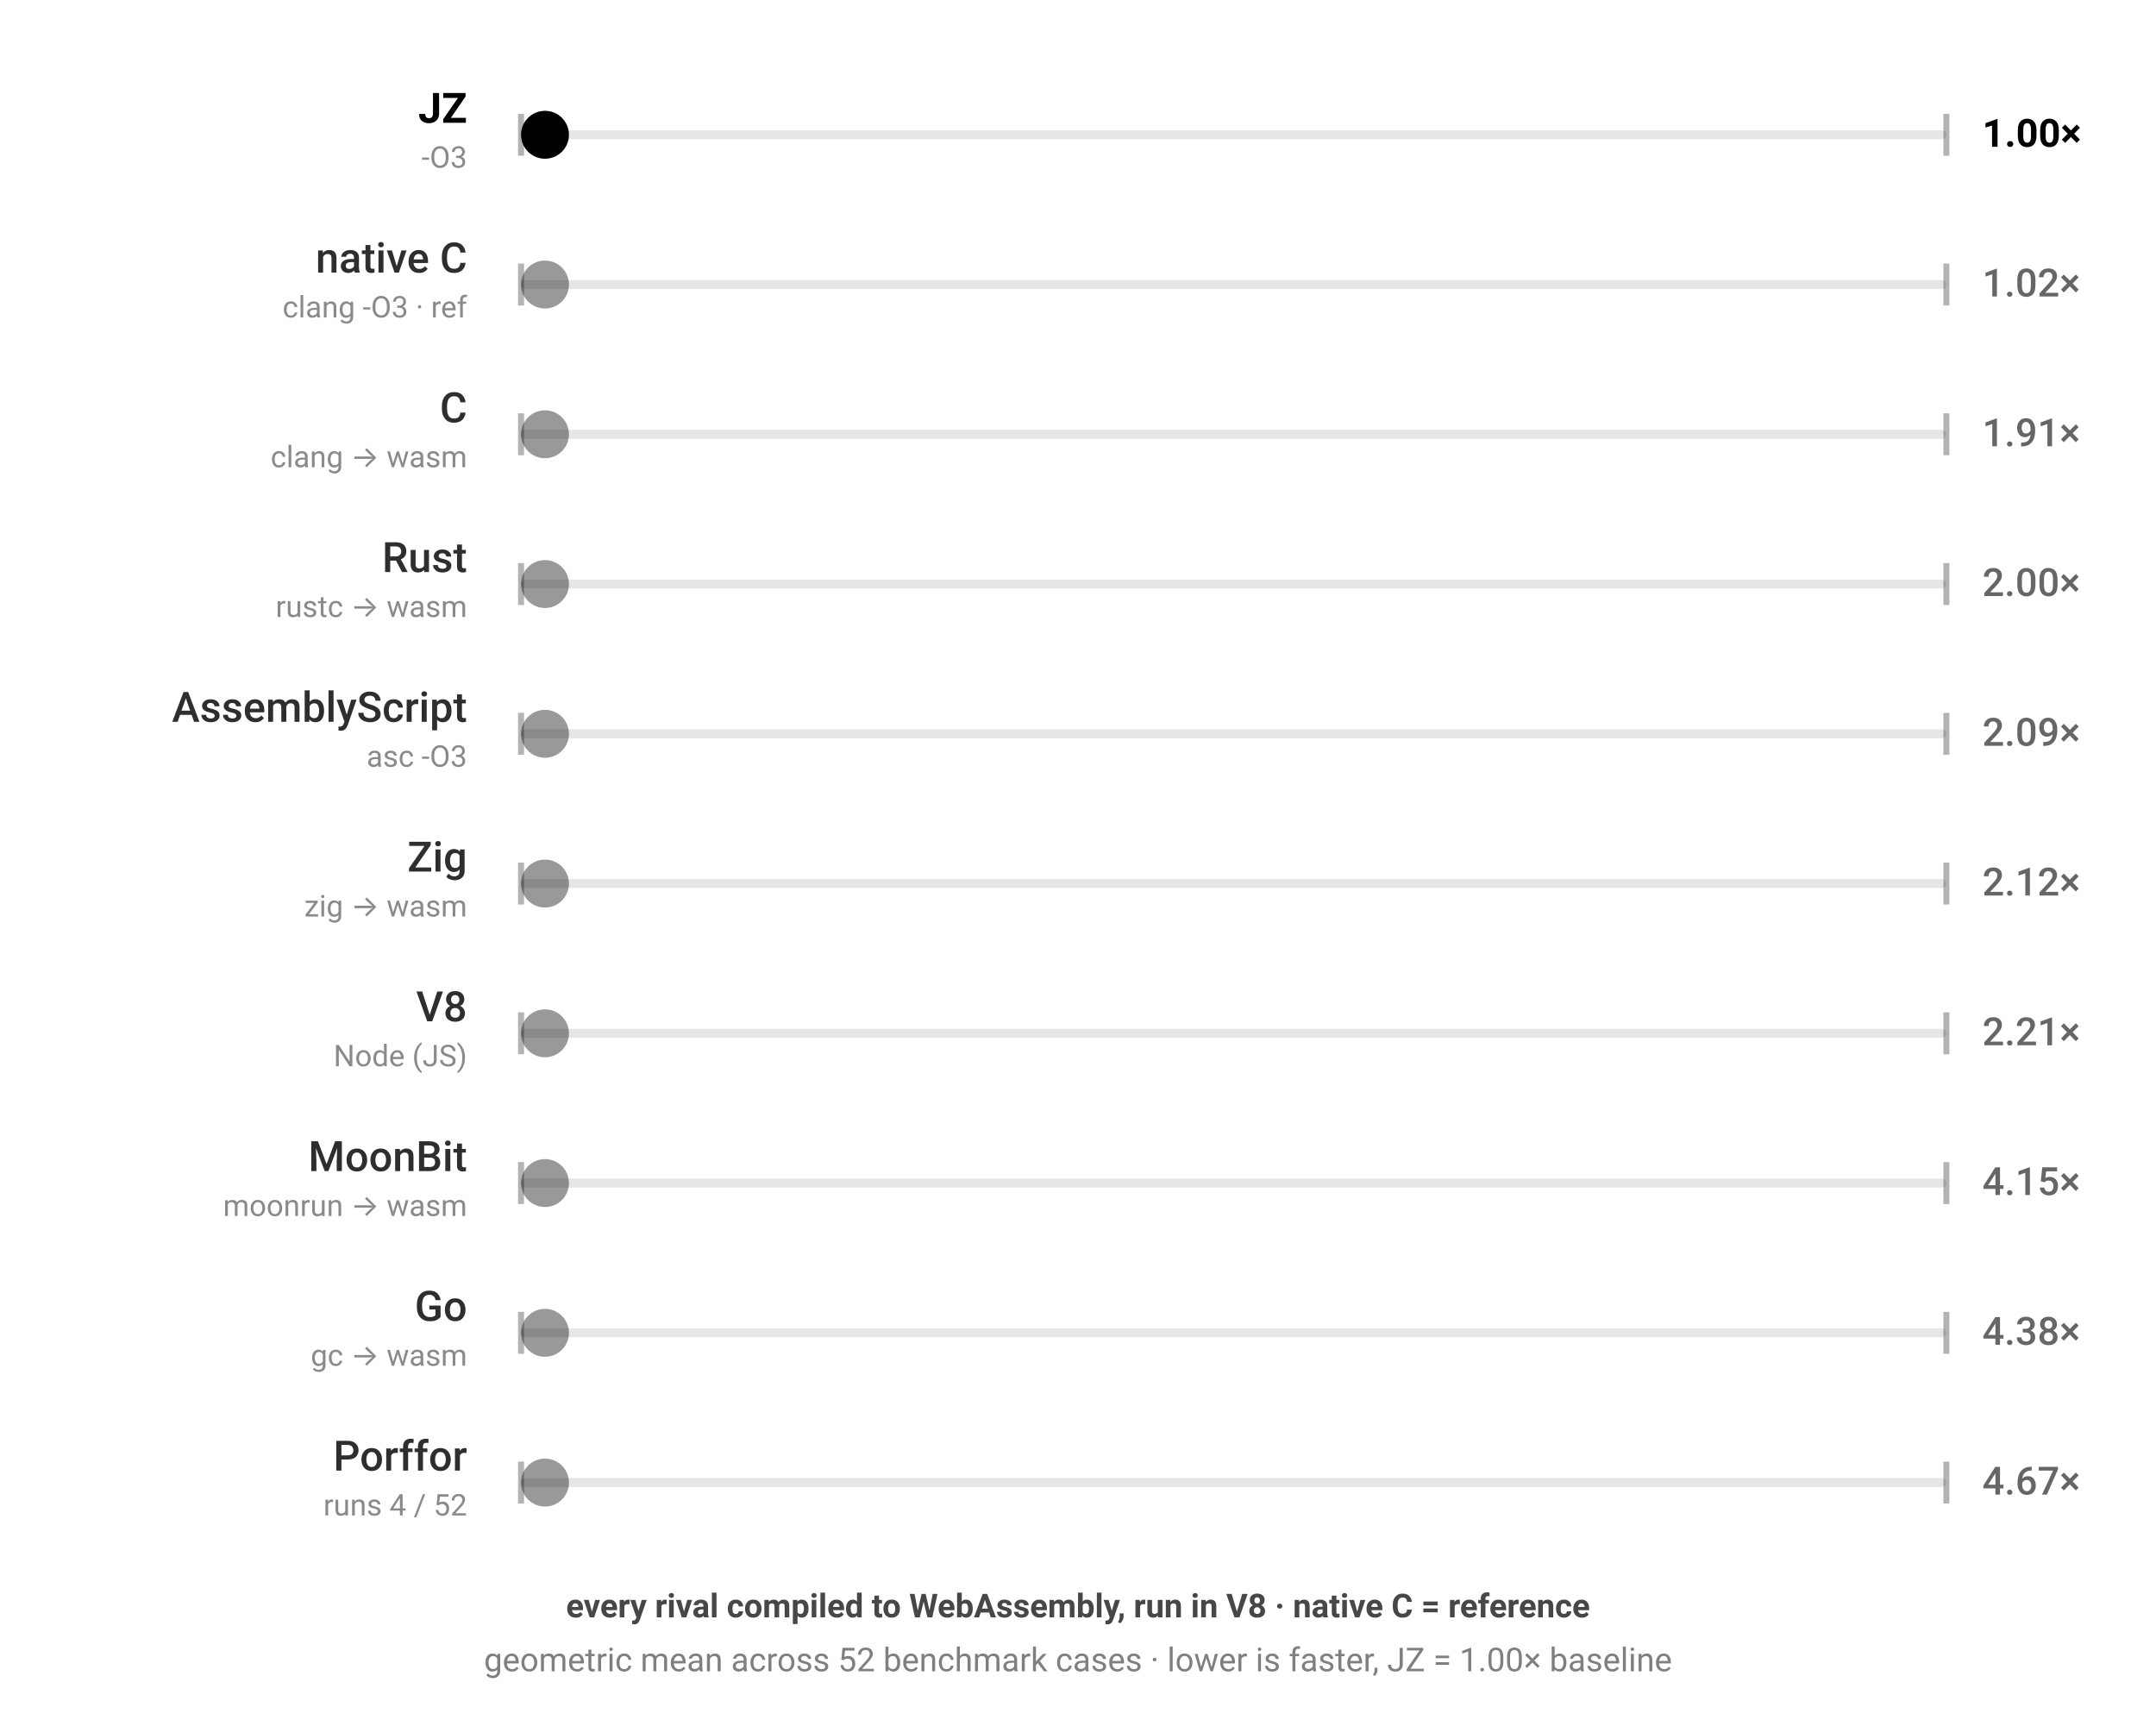
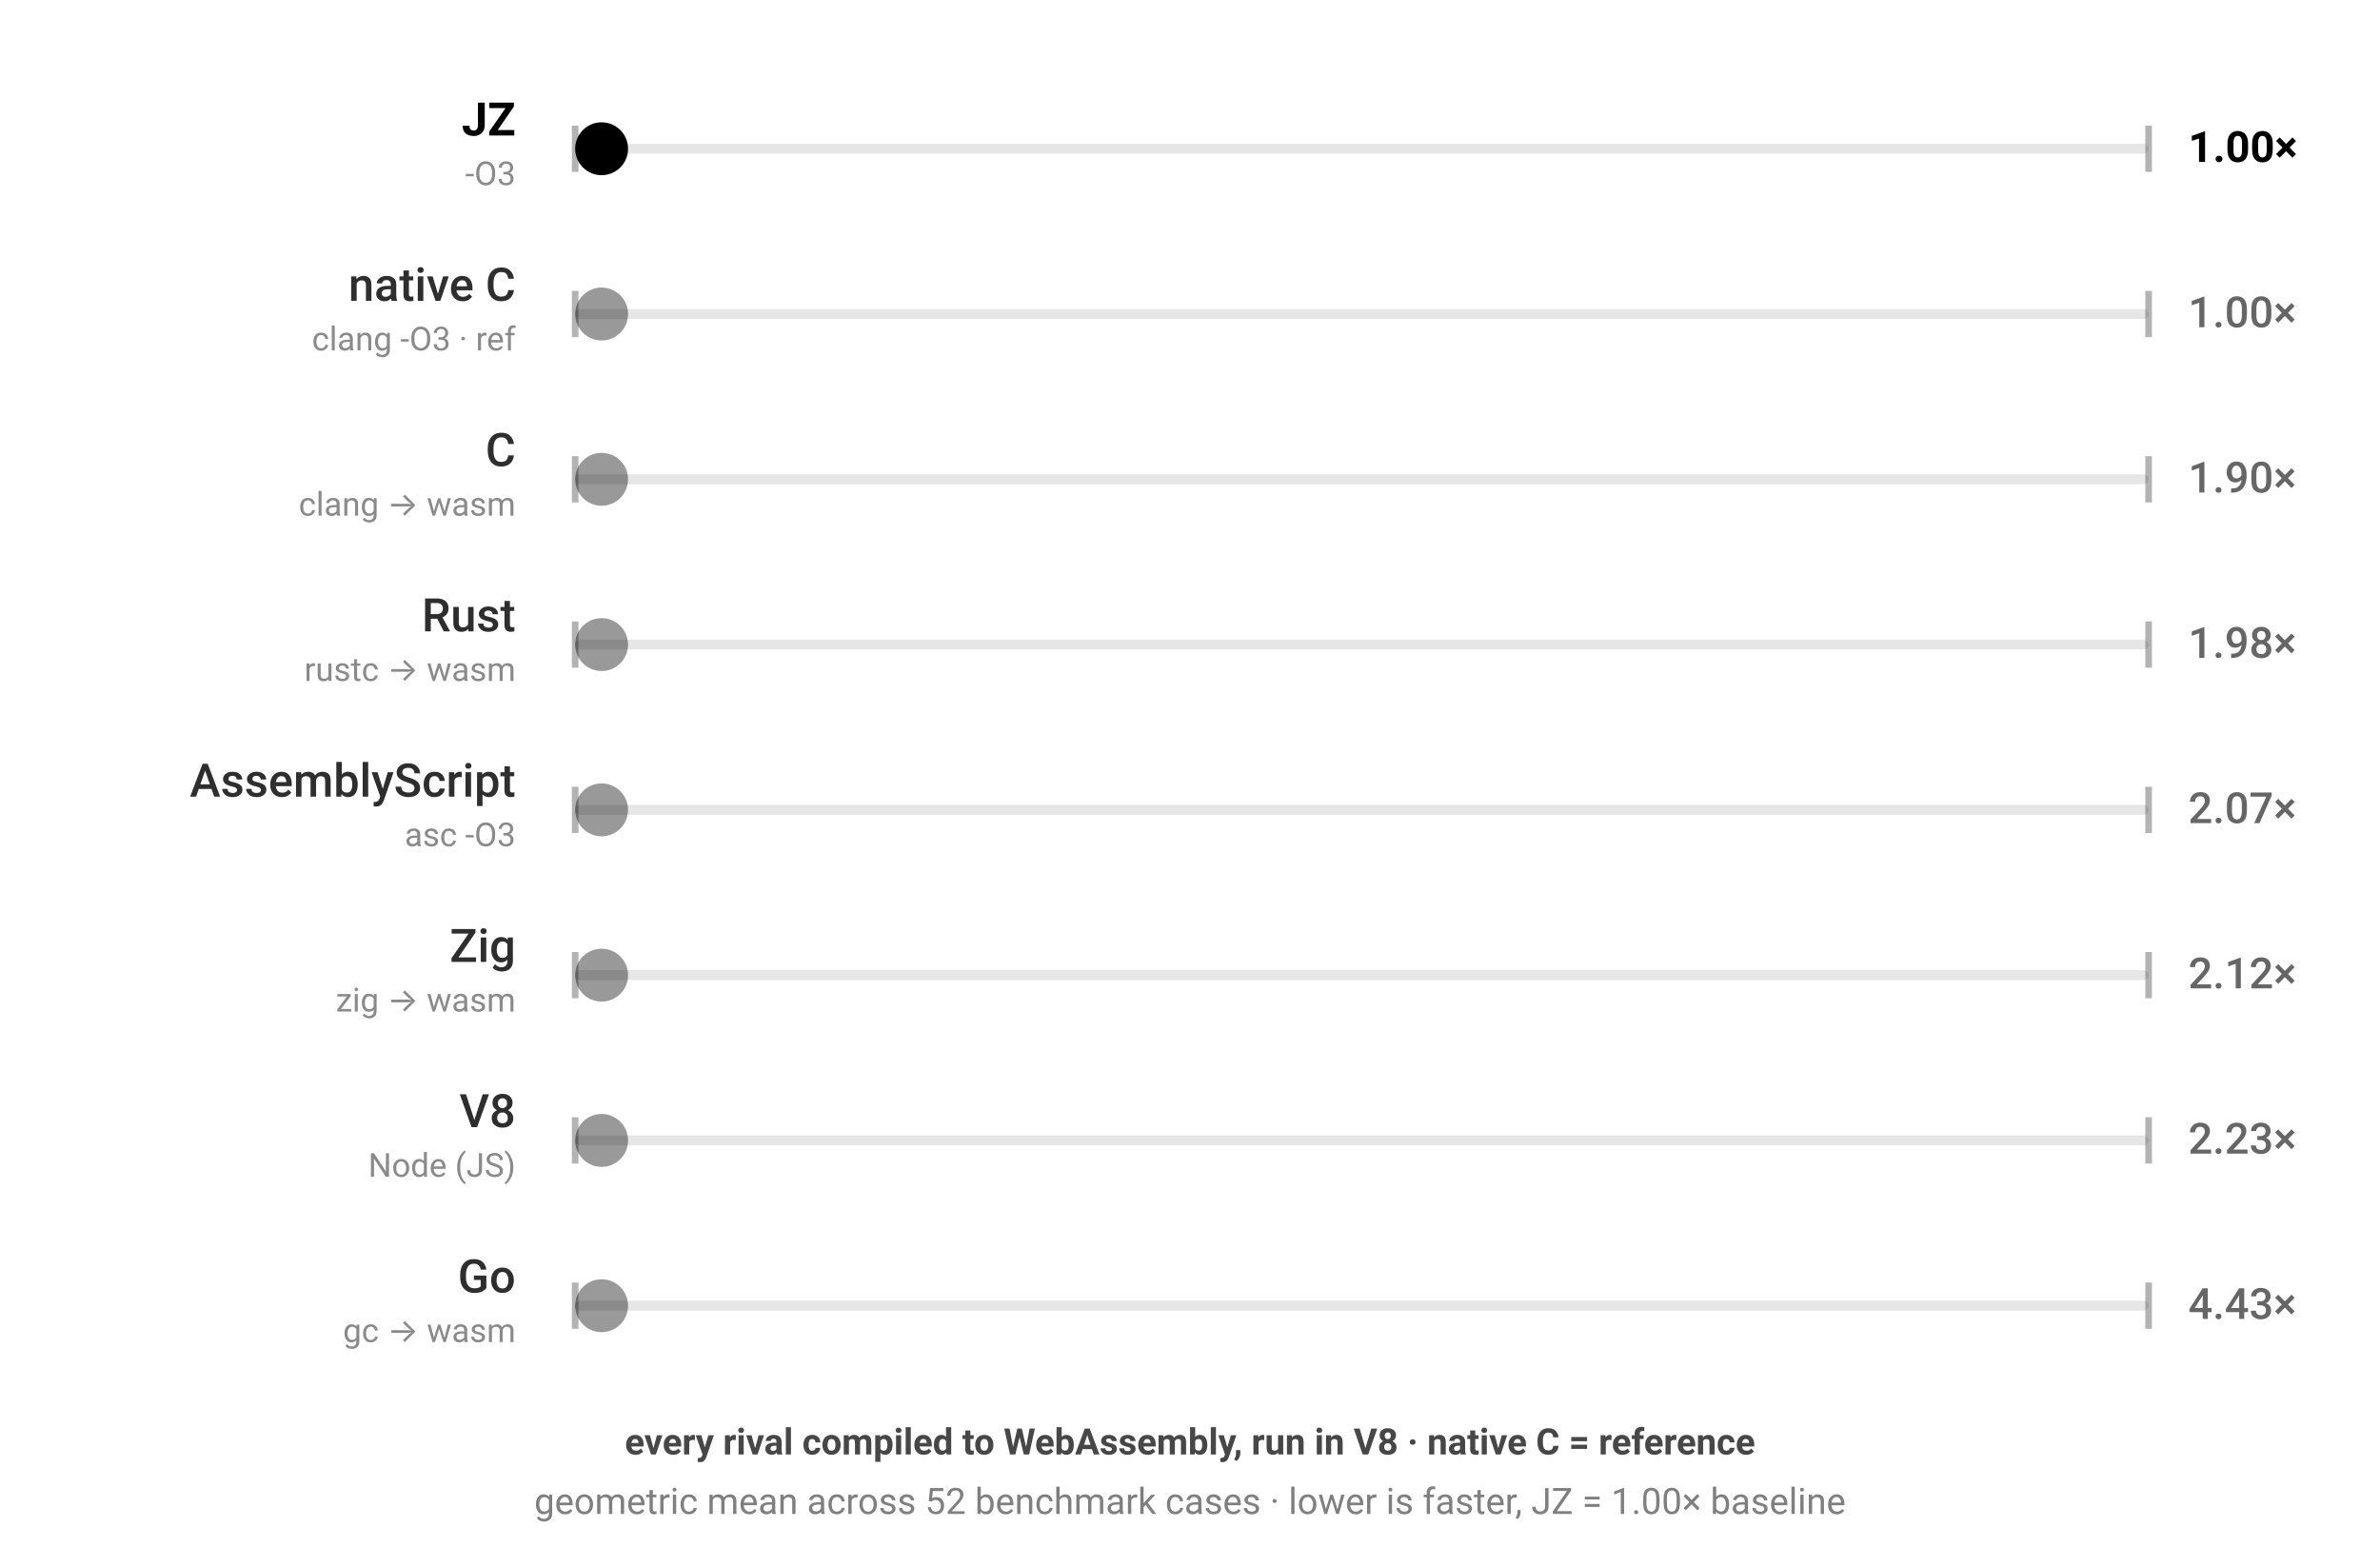
- <svg xmlns="http://www.w3.org/2000/svg" viewBox="0 0 720 574" width="720" height="574" style="color-scheme:light dark" role="img" aria-label="JZ benchmark — every rival compiled to WebAssembly, run in V8 · native C = reference; geometric mean across 52 benchmark cases · lower is faster, JZ = 1.00× baseline; each ball's speed is proportional to that engine's geometric-mean runtime across the corpus">
+ <svg xmlns="http://www.w3.org/2000/svg" viewBox="0 0 720 474" width="720" height="474" style="color-scheme:light dark" role="img" aria-label="JZ benchmark — every rival compiled to WebAssembly, run in V8 · native C = reference; geometric mean across 52 benchmark cases · lower is faster, JZ = 1.00× baseline; each ball's speed is proportional to that engine's geometric-mean runtime across the corpus">
  <g font-family="-apple-system,BlinkMacSystemFont,'Segoe UI',Roboto,sans-serif">
    <rect x="174" y="43.5" width="476" height="3" rx="1.5" fill="currentColor" fill-opacity="0.1" />
    <line x1="174" y1="38" x2="174" y2="52" stroke="currentColor" stroke-opacity="0.3" stroke-width="2" />
    <line x1="650" y1="38" x2="650" y2="52" stroke="currentColor" stroke-opacity="0.3" stroke-width="2" />
    <text x="156" y="41" text-anchor="end" font-size="14" font-weight="700" fill="currentColor" fill-opacity="1">JZ</text>
    <text x="156" y="56" text-anchor="end" font-size="10" fill="currentColor" fill-opacity="0.46">-O3</text>
    <text x="662" y="49" font-size="13" font-weight="700" fill="currentColor" fill-opacity="1">1.00×</text>
    <circle cx="182.0" cy="45" r="8" fill="currentColor" fill-opacity="1">
      <animate attributeName="cx" dur="1.6s" repeatCount="indefinite" calcMode="linear" keyTimes="0;0.5;1" values="182.0;642.0;182.0" begin="-0.00s" />
    </circle>
  </g>
  <g font-family="-apple-system,BlinkMacSystemFont,'Segoe UI',Roboto,sans-serif">
    <rect x="174" y="93.5" width="476" height="3" rx="1.5" fill="currentColor" fill-opacity="0.1" />
    <line x1="174" y1="88" x2="174" y2="102" stroke="currentColor" stroke-opacity="0.3" stroke-width="2" />
    <line x1="650" y1="88" x2="650" y2="102" stroke="currentColor" stroke-opacity="0.3" stroke-width="2" />
    <text x="156" y="91" text-anchor="end" font-size="14" font-weight="500" fill="currentColor" fill-opacity="0.82">native C</text>
    <text x="156" y="106" text-anchor="end" font-size="10" fill="currentColor" fill-opacity="0.46">clang -O3 · ref</text>
-     <text x="662" y="99" font-size="13" font-weight="500" fill="currentColor" fill-opacity="0.6">1.02×</text>
+     <text x="662" y="99" font-size="13" font-weight="500" fill="currentColor" fill-opacity="0.6">1.00×</text>
    <circle cx="182.0" cy="95" r="8" fill="currentColor" fill-opacity="0.4">
-       <animate attributeName="cx" dur="1.626s" repeatCount="indefinite" calcMode="linear" keyTimes="0;0.5;1" values="182.0;642.0;182.0" begin="-0.41s" />
+       <animate attributeName="cx" dur="1.6s" repeatCount="indefinite" calcMode="linear" keyTimes="0;0.5;1" values="182.0;642.0;182.0" begin="-0.41s" />
    </circle>
  </g>
  <g font-family="-apple-system,BlinkMacSystemFont,'Segoe UI',Roboto,sans-serif">
    <rect x="174" y="143.5" width="476" height="3" rx="1.5" fill="currentColor" fill-opacity="0.1" />
    <line x1="174" y1="138" x2="174" y2="152" stroke="currentColor" stroke-opacity="0.3" stroke-width="2" />
    <line x1="650" y1="138" x2="650" y2="152" stroke="currentColor" stroke-opacity="0.3" stroke-width="2" />
    <text x="156" y="141" text-anchor="end" font-size="14" font-weight="500" fill="currentColor" fill-opacity="0.82">C</text>
    <text x="156" y="156" text-anchor="end" font-size="10" fill="currentColor" fill-opacity="0.46">clang → wasm</text>
-     <text x="662" y="149" font-size="13" font-weight="500" fill="currentColor" fill-opacity="0.6">1.91×</text>
+     <text x="662" y="149" font-size="13" font-weight="500" fill="currentColor" fill-opacity="0.6">1.90×</text>
    <circle cx="182.0" cy="145" r="8" fill="currentColor" fill-opacity="0.4">
-       <animate attributeName="cx" dur="3.05s" repeatCount="indefinite" calcMode="linear" keyTimes="0;0.5;1" values="182.0;642.0;182.0" begin="-0.82s" />
+       <animate attributeName="cx" dur="3.041s" repeatCount="indefinite" calcMode="linear" keyTimes="0;0.5;1" values="182.0;642.0;182.0" begin="-0.82s" />
    </circle>
  </g>
  <g font-family="-apple-system,BlinkMacSystemFont,'Segoe UI',Roboto,sans-serif">
    <rect x="174" y="193.5" width="476" height="3" rx="1.5" fill="currentColor" fill-opacity="0.1" />
    <line x1="174" y1="188" x2="174" y2="202" stroke="currentColor" stroke-opacity="0.3" stroke-width="2" />
    <line x1="650" y1="188" x2="650" y2="202" stroke="currentColor" stroke-opacity="0.3" stroke-width="2" />
    <text x="156" y="191" text-anchor="end" font-size="14" font-weight="500" fill="currentColor" fill-opacity="0.82">Rust</text>
    <text x="156" y="206" text-anchor="end" font-size="10" fill="currentColor" fill-opacity="0.46">rustc → wasm</text>
-     <text x="662" y="199" font-size="13" font-weight="500" fill="currentColor" fill-opacity="0.6">2.00×</text>
+     <text x="662" y="199" font-size="13" font-weight="500" fill="currentColor" fill-opacity="0.6">1.98×</text>
    <circle cx="182.0" cy="195" r="8" fill="currentColor" fill-opacity="0.4">
-       <animate attributeName="cx" dur="3.195s" repeatCount="indefinite" calcMode="linear" keyTimes="0;0.5;1" values="182.0;642.0;182.0" begin="-1.23s" />
+       <animate attributeName="cx" dur="3.163s" repeatCount="indefinite" calcMode="linear" keyTimes="0;0.5;1" values="182.0;642.0;182.0" begin="-1.23s" />
    </circle>
  </g>
  <g font-family="-apple-system,BlinkMacSystemFont,'Segoe UI',Roboto,sans-serif">
    <rect x="174" y="243.5" width="476" height="3" rx="1.5" fill="currentColor" fill-opacity="0.1" />
    <line x1="174" y1="238" x2="174" y2="252" stroke="currentColor" stroke-opacity="0.3" stroke-width="2" />
    <line x1="650" y1="238" x2="650" y2="252" stroke="currentColor" stroke-opacity="0.3" stroke-width="2" />
    <text x="156" y="241" text-anchor="end" font-size="14" font-weight="500" fill="currentColor" fill-opacity="0.82">AssemblyScript</text>
    <text x="156" y="256" text-anchor="end" font-size="10" fill="currentColor" fill-opacity="0.46">asc -O3</text>
-     <text x="662" y="249" font-size="13" font-weight="500" fill="currentColor" fill-opacity="0.6">2.09×</text>
+     <text x="662" y="249" font-size="13" font-weight="500" fill="currentColor" fill-opacity="0.6">2.07×</text>
    <circle cx="182.0" cy="245" r="8" fill="currentColor" fill-opacity="0.4">
-       <animate attributeName="cx" dur="3.346s" repeatCount="indefinite" calcMode="linear" keyTimes="0;0.5;1" values="182.0;642.0;182.0" begin="-1.64s" />
+       <animate attributeName="cx" dur="3.31s" repeatCount="indefinite" calcMode="linear" keyTimes="0;0.5;1" values="182.0;642.0;182.0" begin="-1.64s" />
    </circle>
  </g>
  <g font-family="-apple-system,BlinkMacSystemFont,'Segoe UI',Roboto,sans-serif">
    <rect x="174" y="293.5" width="476" height="3" rx="1.5" fill="currentColor" fill-opacity="0.1" />
    <line x1="174" y1="288" x2="174" y2="302" stroke="currentColor" stroke-opacity="0.3" stroke-width="2" />
    <line x1="650" y1="288" x2="650" y2="302" stroke="currentColor" stroke-opacity="0.3" stroke-width="2" />
    <text x="156" y="291" text-anchor="end" font-size="14" font-weight="500" fill="currentColor" fill-opacity="0.82">Zig</text>
    <text x="156" y="306" text-anchor="end" font-size="10" fill="currentColor" fill-opacity="0.46">zig → wasm</text>
    <text x="662" y="299" font-size="13" font-weight="500" fill="currentColor" fill-opacity="0.6">2.12×</text>
    <circle cx="182.0" cy="295" r="8" fill="currentColor" fill-opacity="0.4">
-       <animate attributeName="cx" dur="3.389s" repeatCount="indefinite" calcMode="linear" keyTimes="0;0.5;1" values="182.0;642.0;182.0" begin="-2.05s" />
+       <animate attributeName="cx" dur="3.398s" repeatCount="indefinite" calcMode="linear" keyTimes="0;0.5;1" values="182.0;642.0;182.0" begin="-2.05s" />
    </circle>
  </g>
  <g font-family="-apple-system,BlinkMacSystemFont,'Segoe UI',Roboto,sans-serif">
    <rect x="174" y="343.5" width="476" height="3" rx="1.5" fill="currentColor" fill-opacity="0.1" />
    <line x1="174" y1="338" x2="174" y2="352" stroke="currentColor" stroke-opacity="0.3" stroke-width="2" />
    <line x1="650" y1="338" x2="650" y2="352" stroke="currentColor" stroke-opacity="0.3" stroke-width="2" />
    <text x="156" y="341" text-anchor="end" font-size="14" font-weight="500" fill="currentColor" fill-opacity="0.82">V8</text>
    <text x="156" y="356" text-anchor="end" font-size="10" fill="currentColor" fill-opacity="0.46">Node (JS)</text>
-     <text x="662" y="349" font-size="13" font-weight="500" fill="currentColor" fill-opacity="0.6">2.21×</text>
+     <text x="662" y="349" font-size="13" font-weight="500" fill="currentColor" fill-opacity="0.6">2.23×</text>
    <circle cx="182.0" cy="345" r="8" fill="currentColor" fill-opacity="0.4">
-       <animate attributeName="cx" dur="3.536s" repeatCount="indefinite" calcMode="linear" keyTimes="0;0.5;1" values="182.0;642.0;182.0" begin="-2.46s" />
+       <animate attributeName="cx" dur="3.569s" repeatCount="indefinite" calcMode="linear" keyTimes="0;0.5;1" values="182.0;642.0;182.0" begin="-2.46s" />
    </circle>
  </g>
  <g font-family="-apple-system,BlinkMacSystemFont,'Segoe UI',Roboto,sans-serif">
    <rect x="174" y="393.5" width="476" height="3" rx="1.5" fill="currentColor" fill-opacity="0.1" />
    <line x1="174" y1="388" x2="174" y2="402" stroke="currentColor" stroke-opacity="0.3" stroke-width="2" />
    <line x1="650" y1="388" x2="650" y2="402" stroke="currentColor" stroke-opacity="0.3" stroke-width="2" />
-     <text x="156" y="391" text-anchor="end" font-size="14" font-weight="500" fill="currentColor" fill-opacity="0.82">MoonBit</text>
-     <text x="156" y="406" text-anchor="end" font-size="10" fill="currentColor" fill-opacity="0.46">moonrun → wasm</text>
-     <text x="662" y="399" font-size="13" font-weight="500" fill="currentColor" fill-opacity="0.6">4.15×</text>
+     <text x="156" y="391" text-anchor="end" font-size="14" font-weight="500" fill="currentColor" fill-opacity="0.82">Go</text>
+     <text x="156" y="406" text-anchor="end" font-size="10" fill="currentColor" fill-opacity="0.46">gc → wasm</text>
+     <text x="662" y="399" font-size="13" font-weight="500" fill="currentColor" fill-opacity="0.6">4.43×</text>
    <circle cx="182.0" cy="395" r="8" fill="currentColor" fill-opacity="0.4">
-       <animate attributeName="cx" dur="6.647s" repeatCount="indefinite" calcMode="linear" keyTimes="0;0.5;1" values="182.0;642.0;182.0" begin="-2.87s" />
+       <animate attributeName="cx" dur="7.09s" repeatCount="indefinite" calcMode="linear" keyTimes="0;0.5;1" values="182.0;642.0;182.0" begin="-2.87s" />
    </circle>
  </g>
-   <g font-family="-apple-system,BlinkMacSystemFont,'Segoe UI',Roboto,sans-serif">
-     <rect x="174" y="443.5" width="476" height="3" rx="1.5" fill="currentColor" fill-opacity="0.1" />
-     <line x1="174" y1="438" x2="174" y2="452" stroke="currentColor" stroke-opacity="0.3" stroke-width="2" />
-     <line x1="650" y1="438" x2="650" y2="452" stroke="currentColor" stroke-opacity="0.3" stroke-width="2" />
-     <text x="156" y="441" text-anchor="end" font-size="14" font-weight="500" fill="currentColor" fill-opacity="0.82">Go</text>
-     <text x="156" y="456" text-anchor="end" font-size="10" fill="currentColor" fill-opacity="0.46">gc → wasm</text>
-     <text x="662" y="449" font-size="13" font-weight="500" fill="currentColor" fill-opacity="0.6">4.38×</text>
-     <circle cx="182.0" cy="445" r="8" fill="currentColor" fill-opacity="0.4">
-       <animate attributeName="cx" dur="7.004s" repeatCount="indefinite" calcMode="linear" keyTimes="0;0.5;1" values="182.0;642.0;182.0" begin="-3.28s" />
-     </circle>
-   </g>
-   <g font-family="-apple-system,BlinkMacSystemFont,'Segoe UI',Roboto,sans-serif">
-     <rect x="174" y="493.5" width="476" height="3" rx="1.5" fill="currentColor" fill-opacity="0.1" />
-     <line x1="174" y1="488" x2="174" y2="502" stroke="currentColor" stroke-opacity="0.3" stroke-width="2" />
-     <line x1="650" y1="488" x2="650" y2="502" stroke="currentColor" stroke-opacity="0.3" stroke-width="2" />
-     <text x="156" y="491" text-anchor="end" font-size="14" font-weight="500" fill="currentColor" fill-opacity="0.82">Porffor</text>
-     <text x="156" y="506" text-anchor="end" font-size="10" fill="currentColor" fill-opacity="0.46">runs 4 / 52</text>
-     <text x="662" y="499" font-size="13" font-weight="500" fill="currentColor" fill-opacity="0.6">4.67×</text>
-     <circle cx="182.0" cy="495" r="8" fill="currentColor" fill-opacity="0.4">
-       <animate attributeName="cx" dur="7.477s" repeatCount="indefinite" calcMode="linear" keyTimes="0;0.5;1" values="182.0;642.0;182.0" begin="-3.69s" />
-     </circle>
-   </g>
-   <text x="360" y="540" text-anchor="middle" font-family="-apple-system,BlinkMacSystemFont,'Segoe UI',Roboto,sans-serif" font-size="11" font-weight="600" fill="currentColor" fill-opacity="0.72">every rival compiled to WebAssembly, run in V8 · native C = reference</text>
-   <text x="360" y="558" text-anchor="middle" font-family="-apple-system,BlinkMacSystemFont,'Segoe UI',Roboto,sans-serif" font-size="11" fill="currentColor" fill-opacity="0.5">geometric mean across 52 benchmark cases · lower is faster, JZ = 1.00× baseline</text>
+   <text x="360" y="440" text-anchor="middle" font-family="-apple-system,BlinkMacSystemFont,'Segoe UI',Roboto,sans-serif" font-size="11" font-weight="600" fill="currentColor" fill-opacity="0.72">every rival compiled to WebAssembly, run in V8 · native C = reference</text>
+   <text x="360" y="458" text-anchor="middle" font-family="-apple-system,BlinkMacSystemFont,'Segoe UI',Roboto,sans-serif" font-size="11" fill="currentColor" fill-opacity="0.5">geometric mean across 52 benchmark cases · lower is faster, JZ = 1.00× baseline</text>
</svg>
